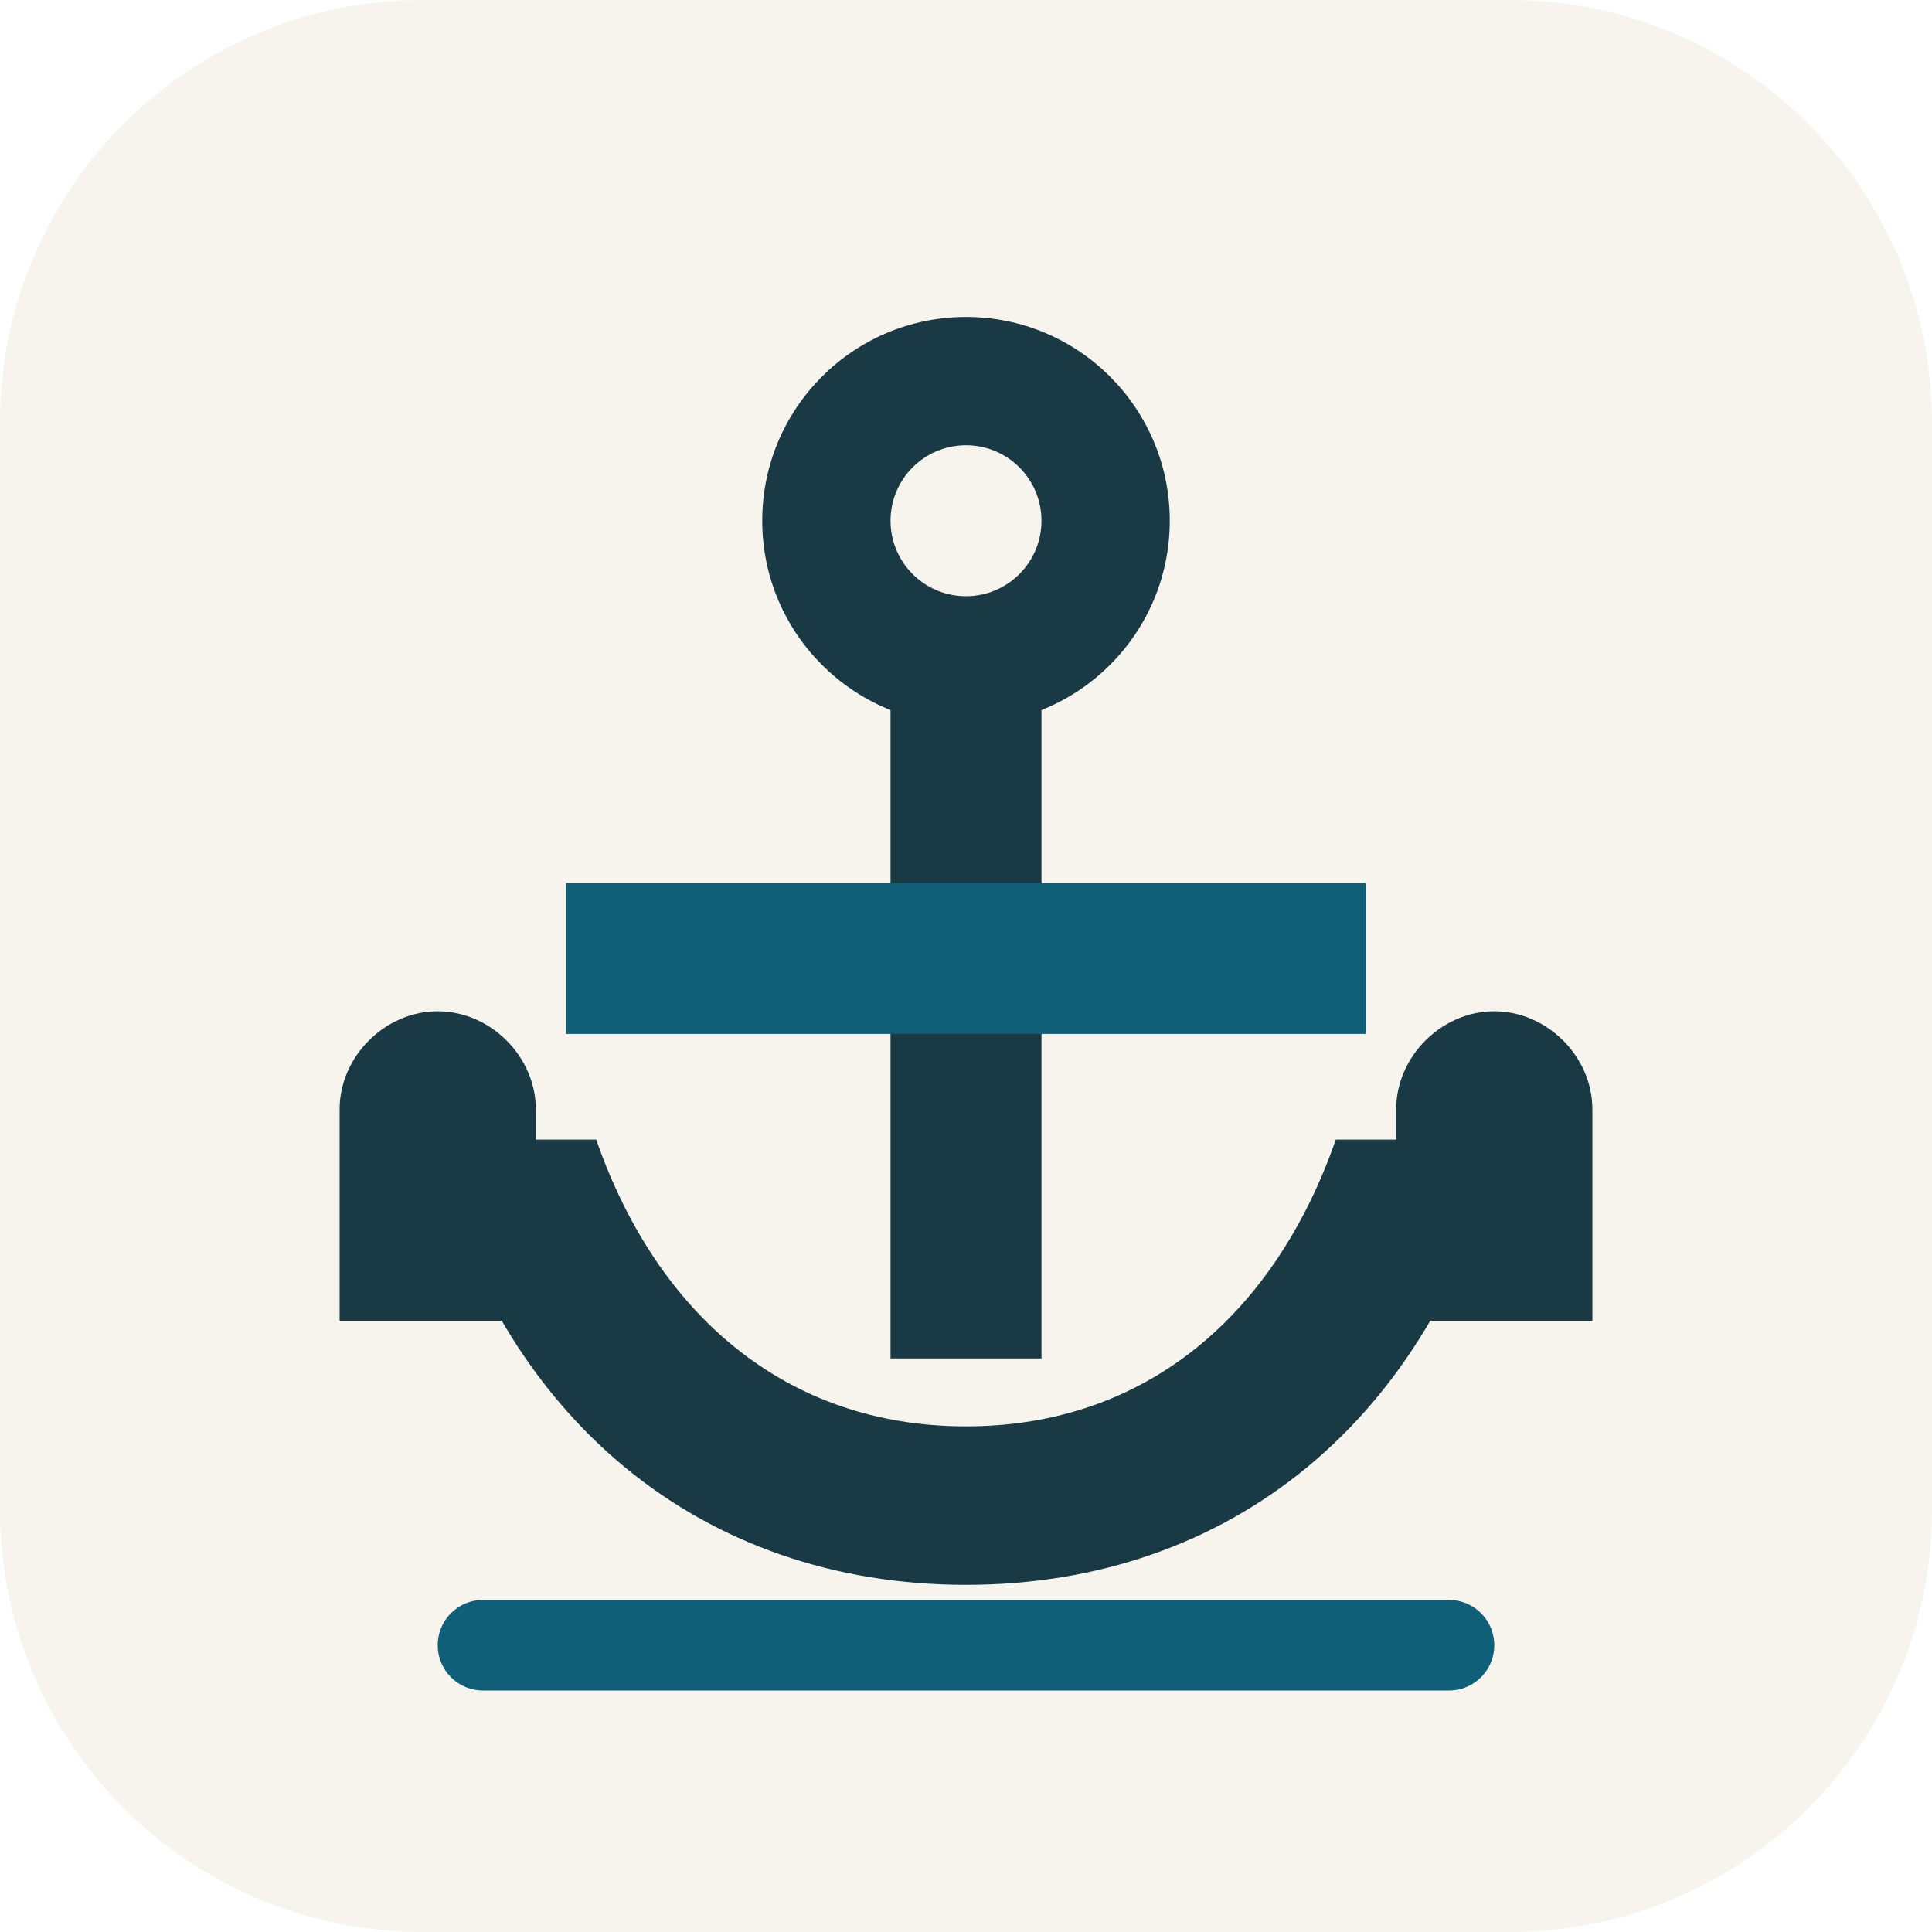
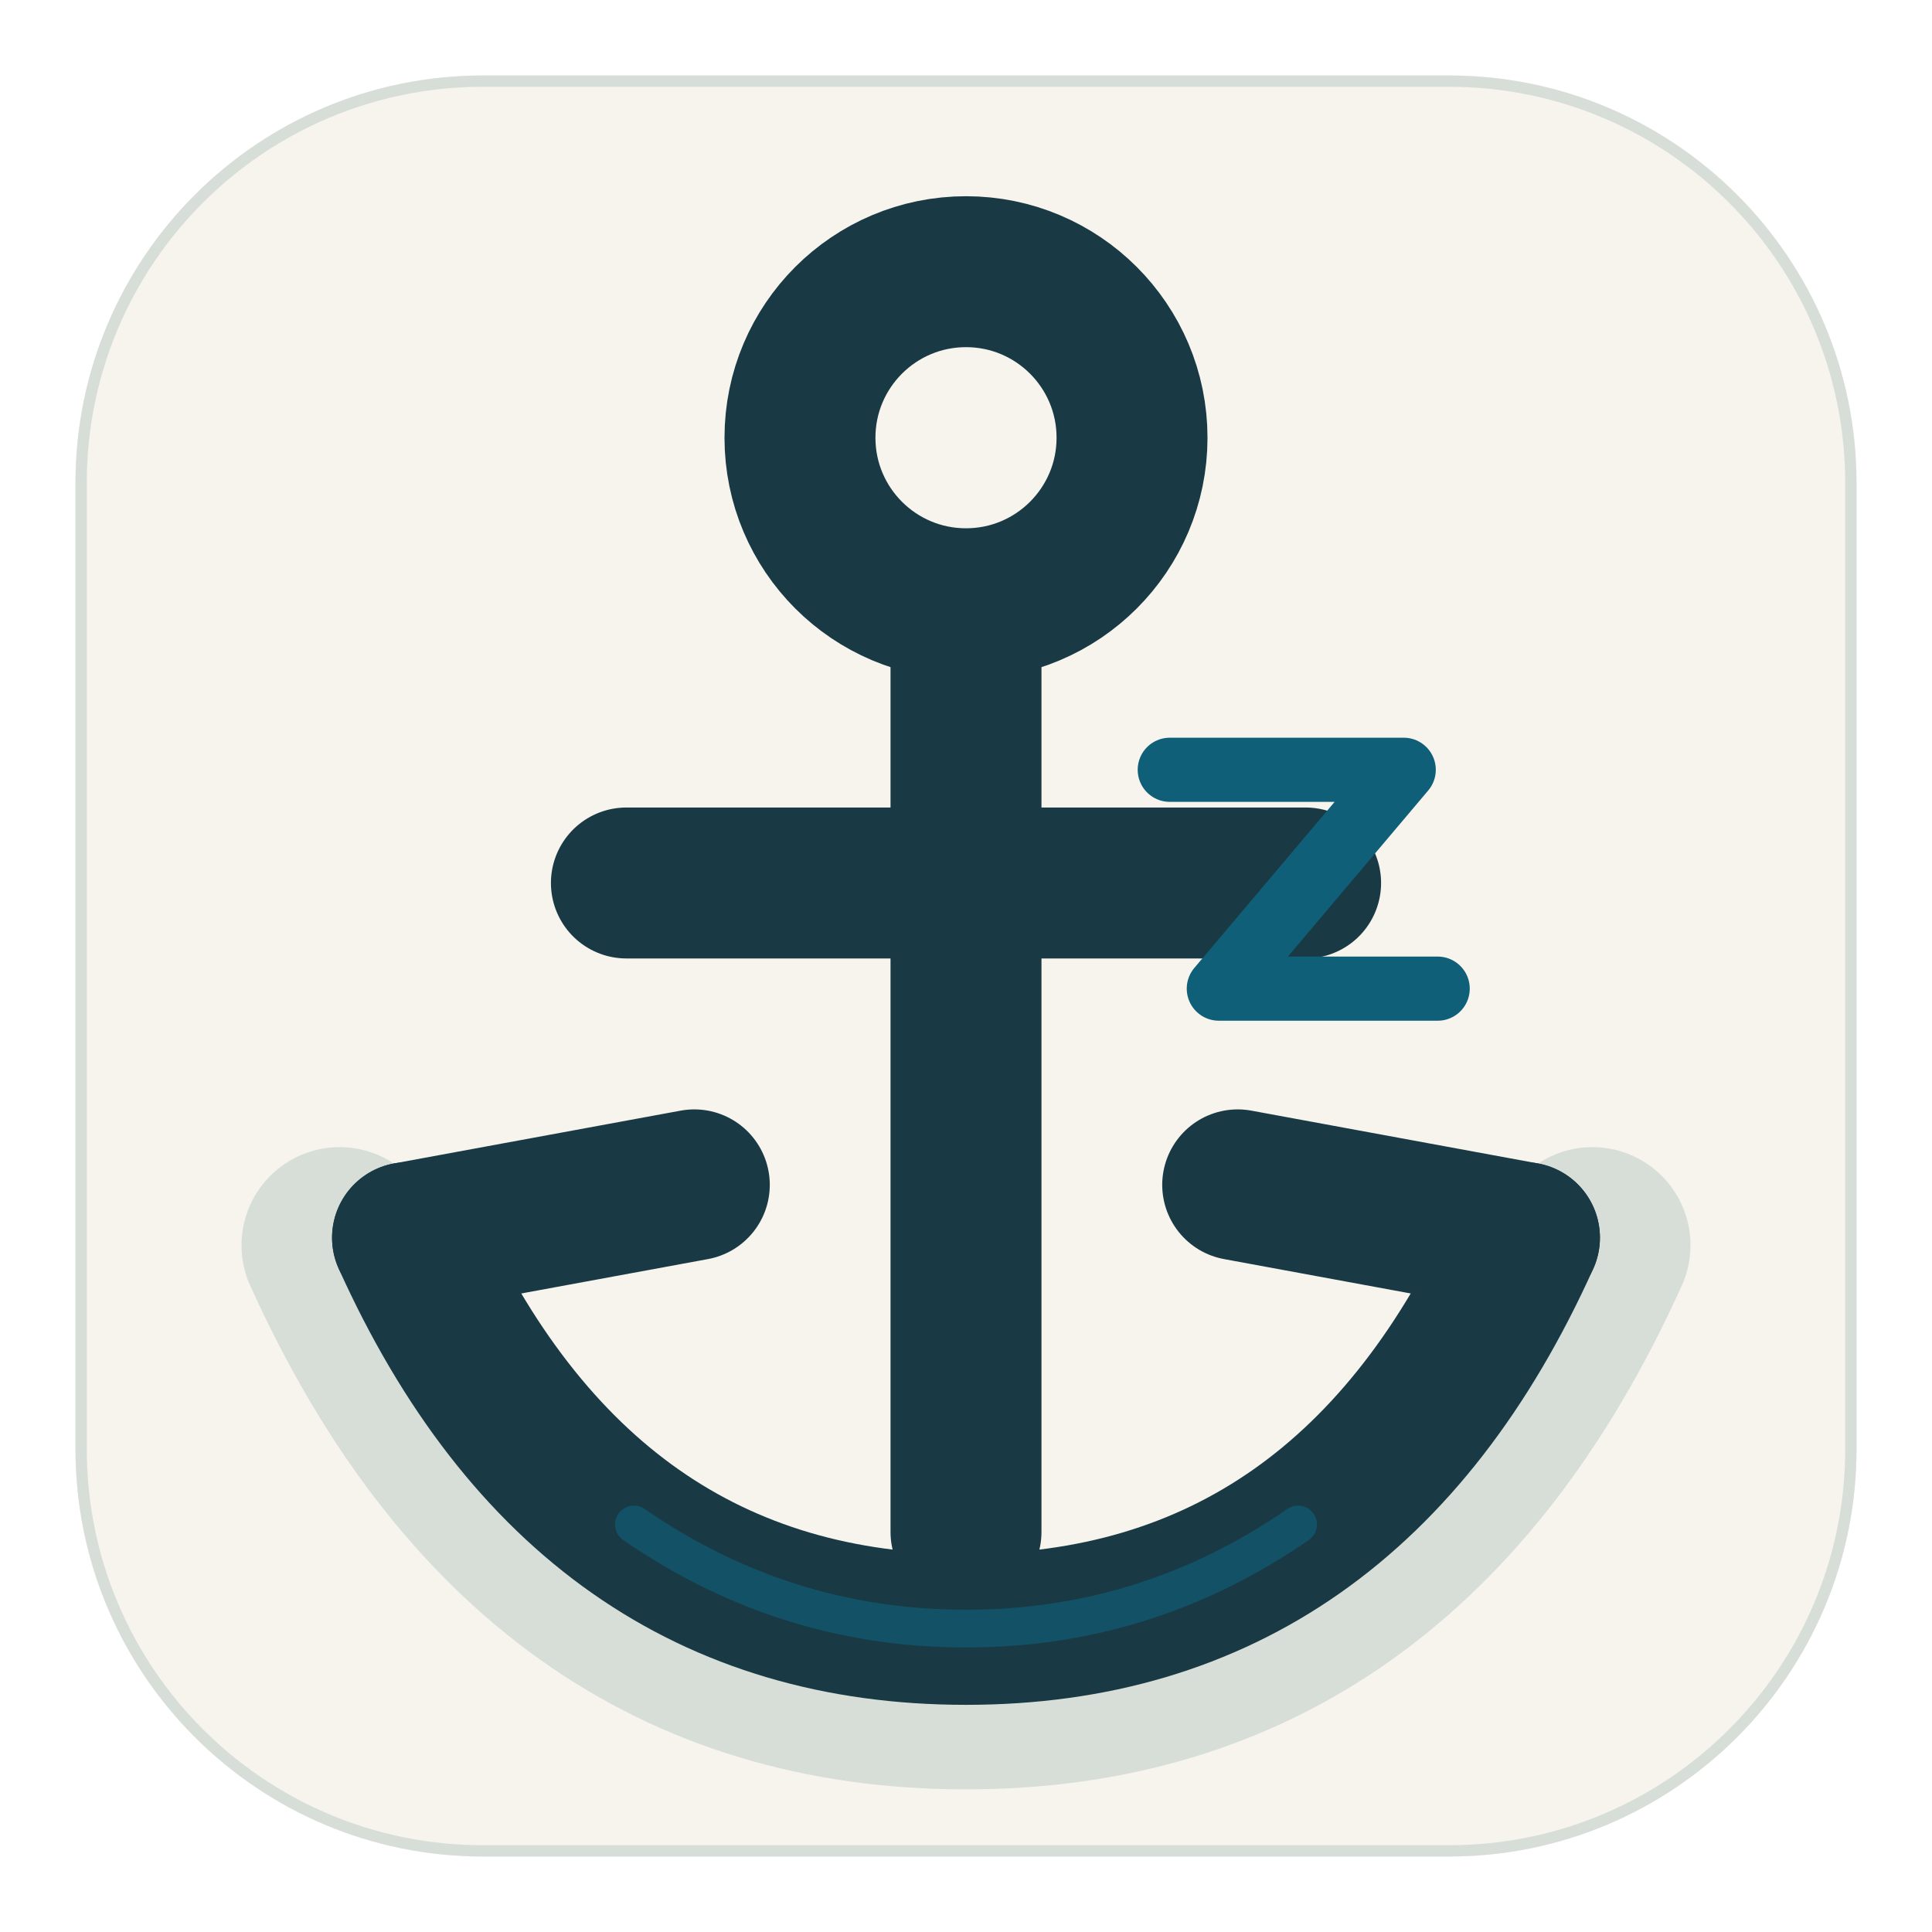
- <svg xmlns="http://www.w3.org/2000/svg" width="256" height="256" viewBox="0 0 256 256" fill="none">
-   <rect width="256" height="256" rx="56" fill="#F7F4EE" />
-   <path d="M128 42a27 27 0 1 0 0 54 27 27 0 0 0 0-54Zm0 17a10 10 0 1 1 0 20 10 10 0 0 1 0-20Z" fill="#193944" />
-   <path d="M118 89h20v91h-20V89Z" fill="#193944" />
-   <path d="M75 117h106v20H75z" fill="#0F5F78" />
-   <path d="M57 151c9 37 36 59 71 59s62-22 71-59h-22c-8 23-25 38-49 38s-41-15-49-38H57Z" fill="#193944" />
-   <path d="M58 134c7 0 13 6 13 13v28H45v-28c0-7 6-13 13-13ZM198 134c7 0 13 6 13 13v28h-26v-28c0-7 6-13 13-13Z" fill="#193944" />
-   <path d="M64 218h128" stroke="#0F5F78" stroke-width="12" stroke-linecap="round" />
+ <svg xmlns="http://www.w3.org/2000/svg" viewBox="0 0 256 256" role="img" aria-labelledby="title desc">
+   <rect x="10" y="10" width="236" height="236" rx="54" fill="#F7F4EE" />
+   <rect x="10.75" y="10.75" width="234.5" height="234.5" rx="53.25" fill="none" stroke="#D7DED8" stroke-width="1.5" />
+   <path d="M45 165c17.8 39.4 45.5 59.1 83 59.1S193.2 204.4 211 165" fill="none" stroke="#D7DED8" stroke-width="26" stroke-linecap="round" />
+   <g fill="none" stroke="#193944" stroke-width="20" stroke-linecap="round" stroke-linejoin="round">
+     <circle cx="128" cy="58" r="22" />
+     <path d="M128 82v121" />
+     <path d="M83 117h90" />
+     <path d="M54 164c15.6 34.6 40.3 51.9 74 51.9S186.4 198.6 202 164" />
+     <path d="M54 164l38-7" />
+     <path d="M202 164l-38-7" />
+   </g>
+   <path d="M155 102h31l-24.5 29h29" fill="none" stroke="#0F5F78" stroke-width="8.5" stroke-linecap="round" stroke-linejoin="round" />
+   <path d="M84 202c13.3 9.2 28 13.8 44 13.8s30.7-4.6 44-13.8" fill="none" stroke="#0F5F78" stroke-width="5" stroke-linecap="round" opacity="0.65" />
</svg>
